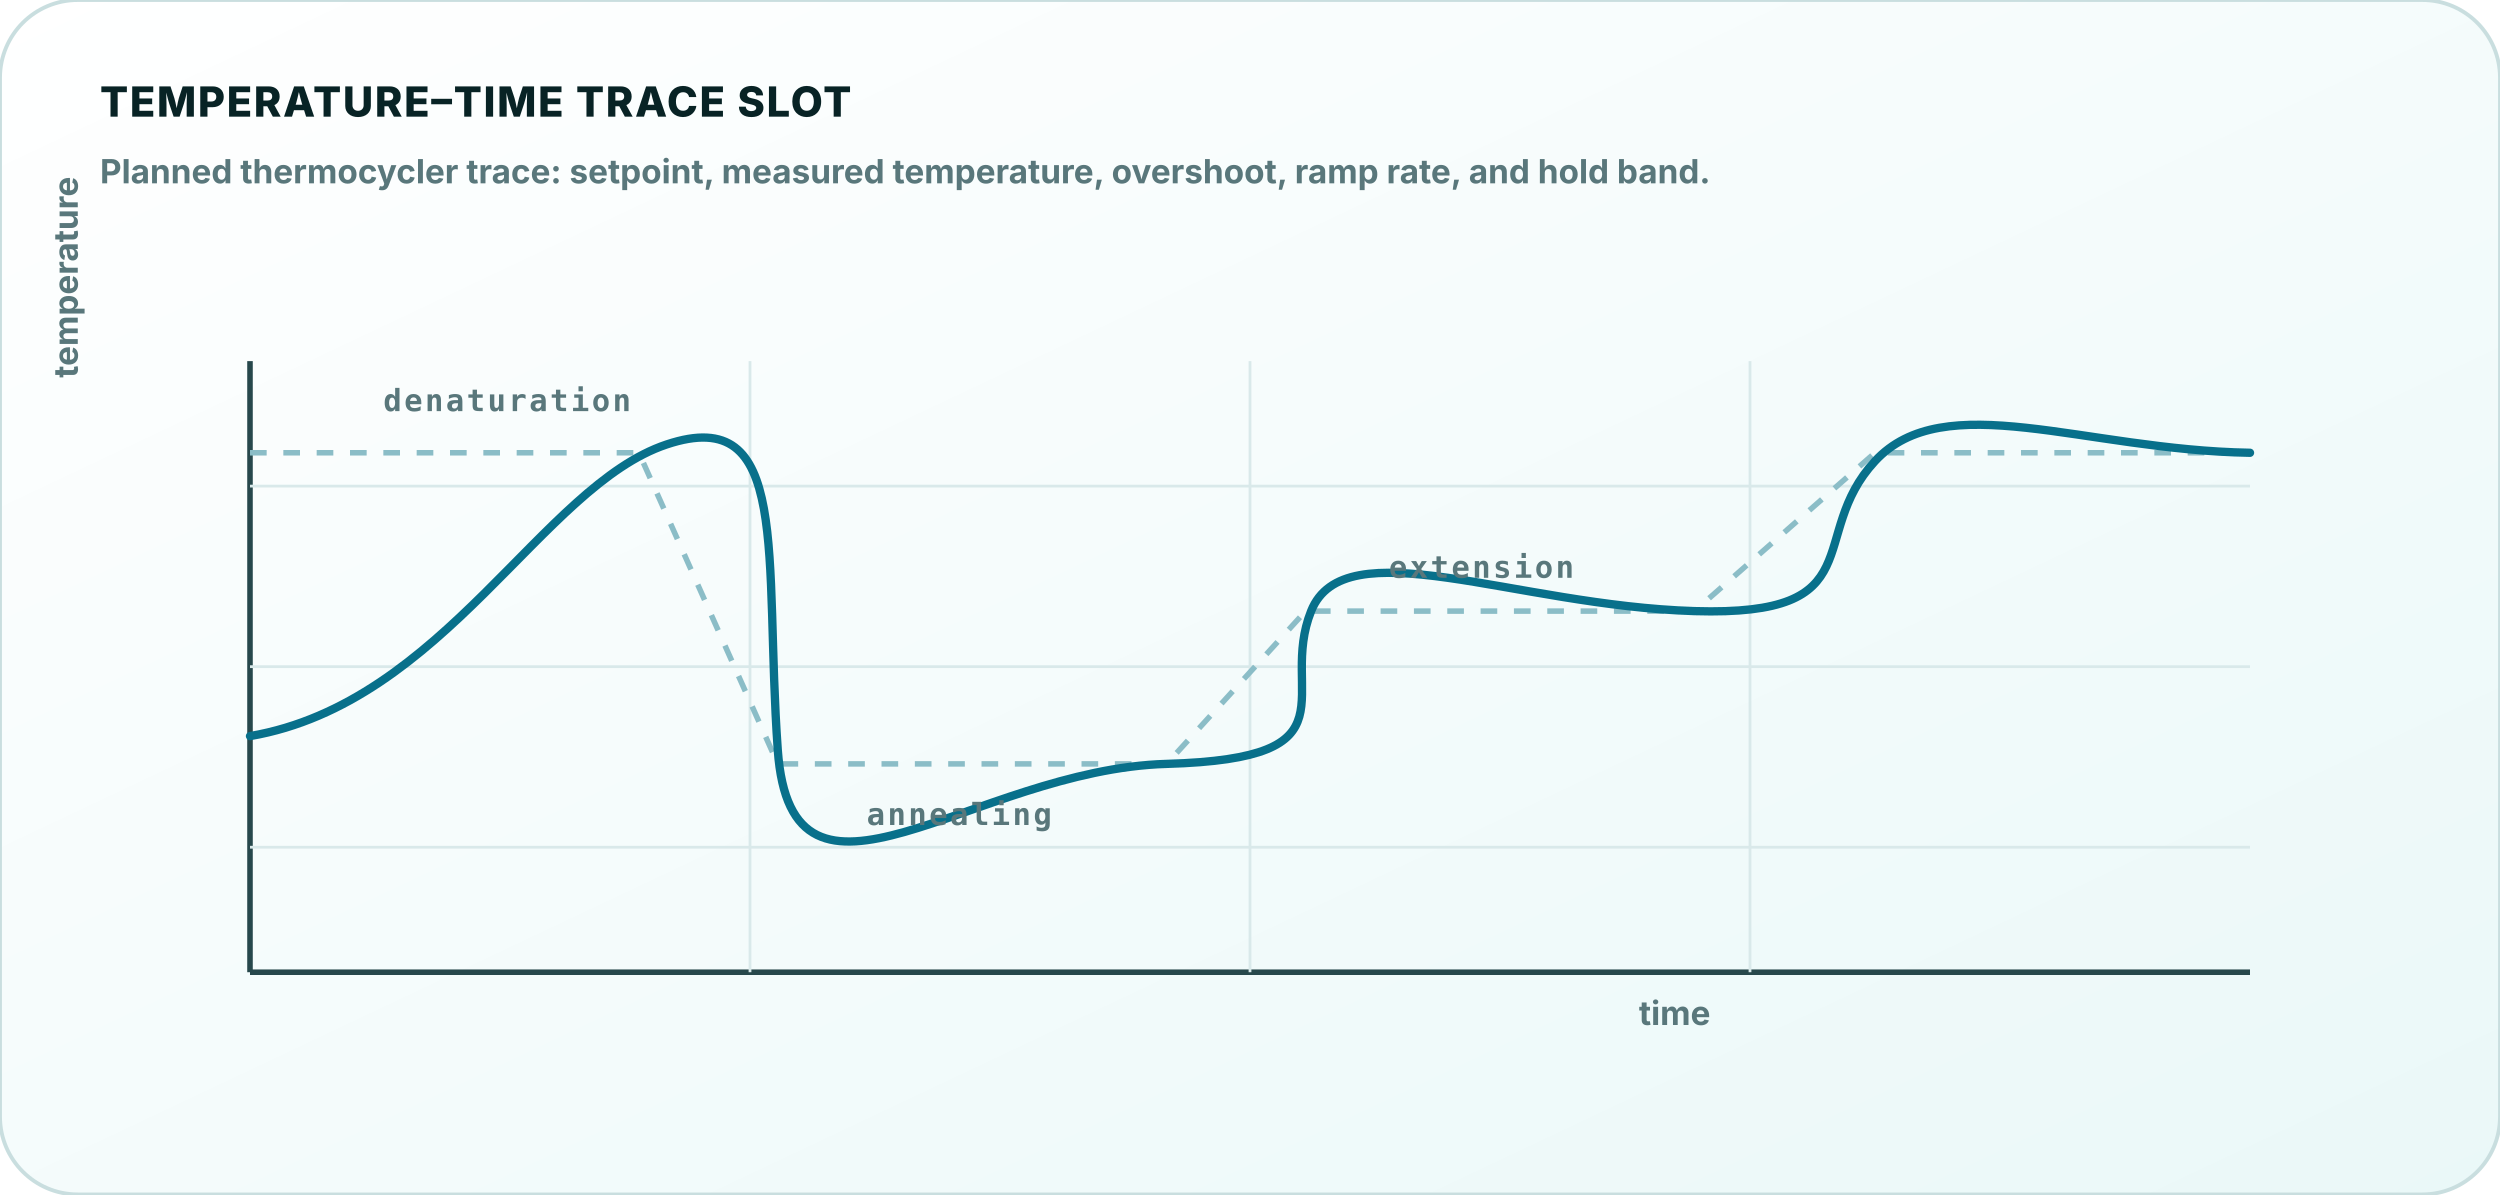
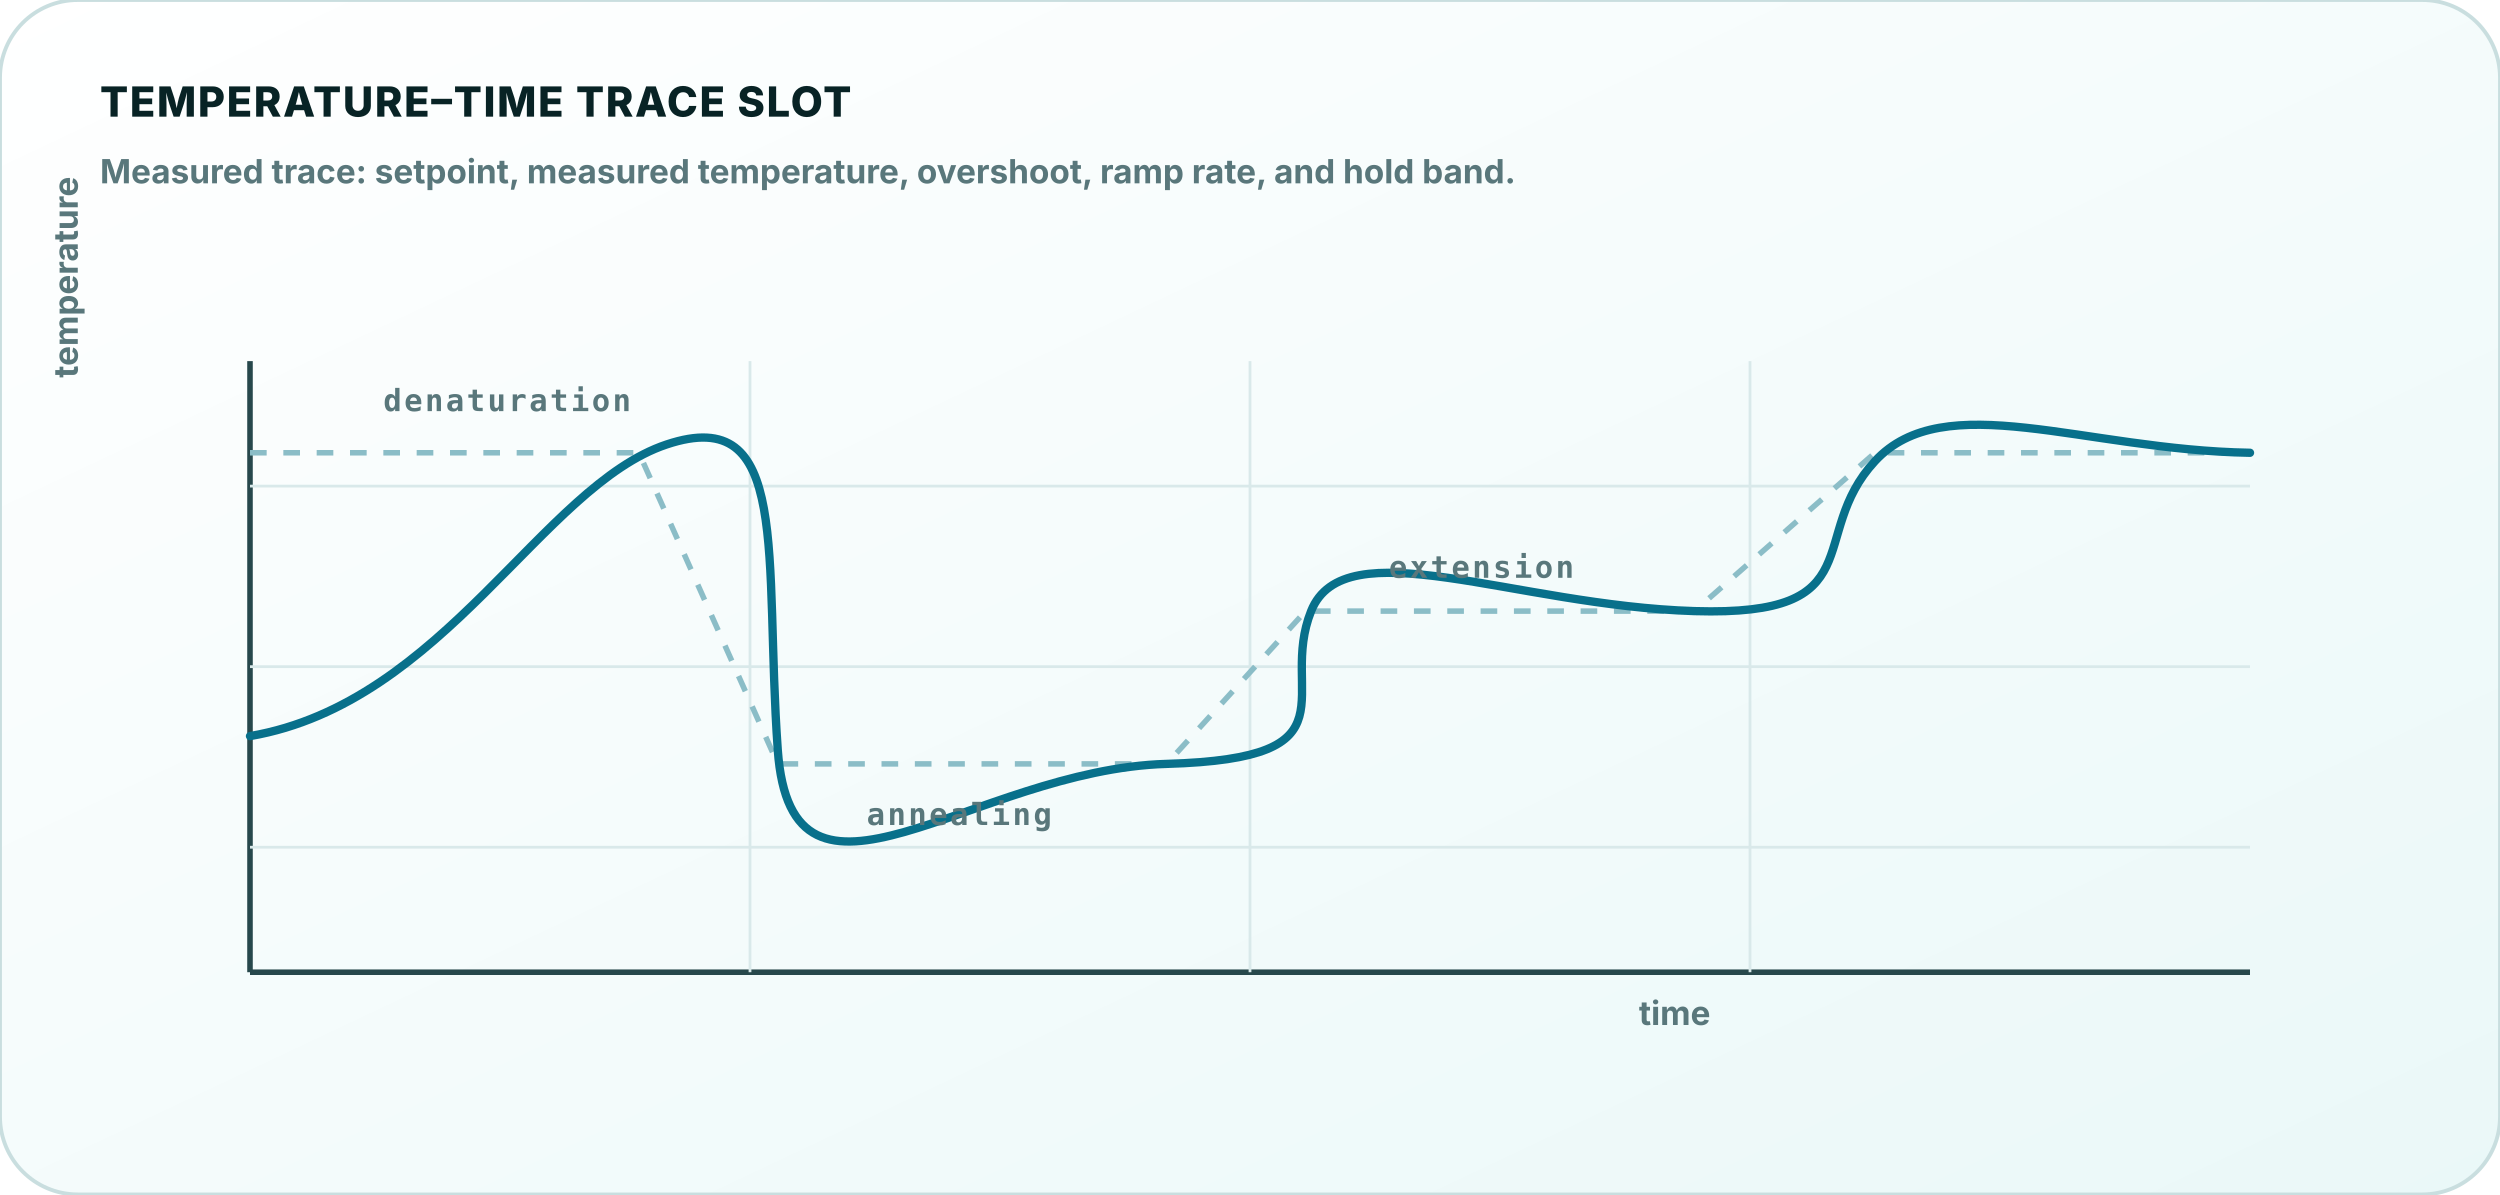
<svg xmlns="http://www.w3.org/2000/svg" viewBox="0 0 900 430" role="img" aria-labelledby="title desc">
  <defs>
    <linearGradient id="bg" x1="0" y1="0" x2="1" y2="1">
      <stop offset="0" stop-color="#ffffff" />
      <stop offset="1" stop-color="#eaf8f8" />
    </linearGradient>
    <style>
    .card{fill:url(#bg);stroke:#c9dedf;stroke-width:1.4}.ink{fill:#082325}.muted{fill:#59777b}.teal{fill:#08708b}.line{stroke:#08708b;stroke-width:3;fill:none;stroke-linecap:round;stroke-linejoin:round}.grid{stroke:#d9e9ea;stroke-width:1}.dash{stroke:#8bbdc7;stroke-width:2;stroke-dasharray:6 6;fill:none}.label{font-family:Inter,Arial,sans-serif;font-weight:800;font-size:15px;letter-spacing:.04em}.small{font-family:Inter,Arial,sans-serif;font-weight:650;font-size:12px}.mono{font-family:ui-monospace,SFMono-Regular,Consolas,monospace;font-weight:760;font-size:11px;letter-spacing:.08em}
  </style>
  </defs>
  <rect width="900" height="430" rx="28" class="card" />
  <text x="36" y="42" class="label ink">TEMPERATURE–TIME TRACE SLOT</text>
-   <text x="36" y="66" class="small muted">Planned thermocycler trace: setpoint, measured temperature, overshoot, ramp rate, and hold band.</text>
+   <text x="36" y="66" class="small muted">Measured trace: setpoint, measured temperature, overshoot, ramp rate, and hold band.</text>
  <g transform="translate(90 105)">
    <line x1="0" y1="245" x2="720" y2="245" stroke="#27484c" stroke-width="2" />
    <line x1="0" y1="245" x2="0" y2="25" stroke="#27484c" stroke-width="2" />
    <g class="grid">
      <line x1="0" y1="70" x2="720" y2="70" />
      <line x1="0" y1="135" x2="720" y2="135" />
      <line x1="0" y1="200" x2="720" y2="200" />
      <line x1="180" y1="25" x2="180" y2="245" />
      <line x1="360" y1="25" x2="360" y2="245" />
      <line x1="540" y1="25" x2="540" y2="245" />
    </g>
    <path class="dash" d="M0 58 L140 58 L190 170 L330 170 L380 115 L520 115 L585 58 L720 58" />
    <path class="line" d="M0 160 C70 148 105 70 150 55 S185 95 190 165 S260 172 330 170 S370 145 382 115 S455 113 520 115 S560 88 585 61 S660 57 720 58" />
    <text x="48" y="43" class="mono muted">denaturation</text>
    <text x="222" y="192" class="mono muted">annealing</text>
    <text x="410" y="103" class="mono muted">extension</text>
    <text x="500" y="264" class="small muted">time</text>
    <text x="-62" y="31" class="small muted" transform="rotate(-90 -62 31)">temperature</text>
  </g>
</svg>
